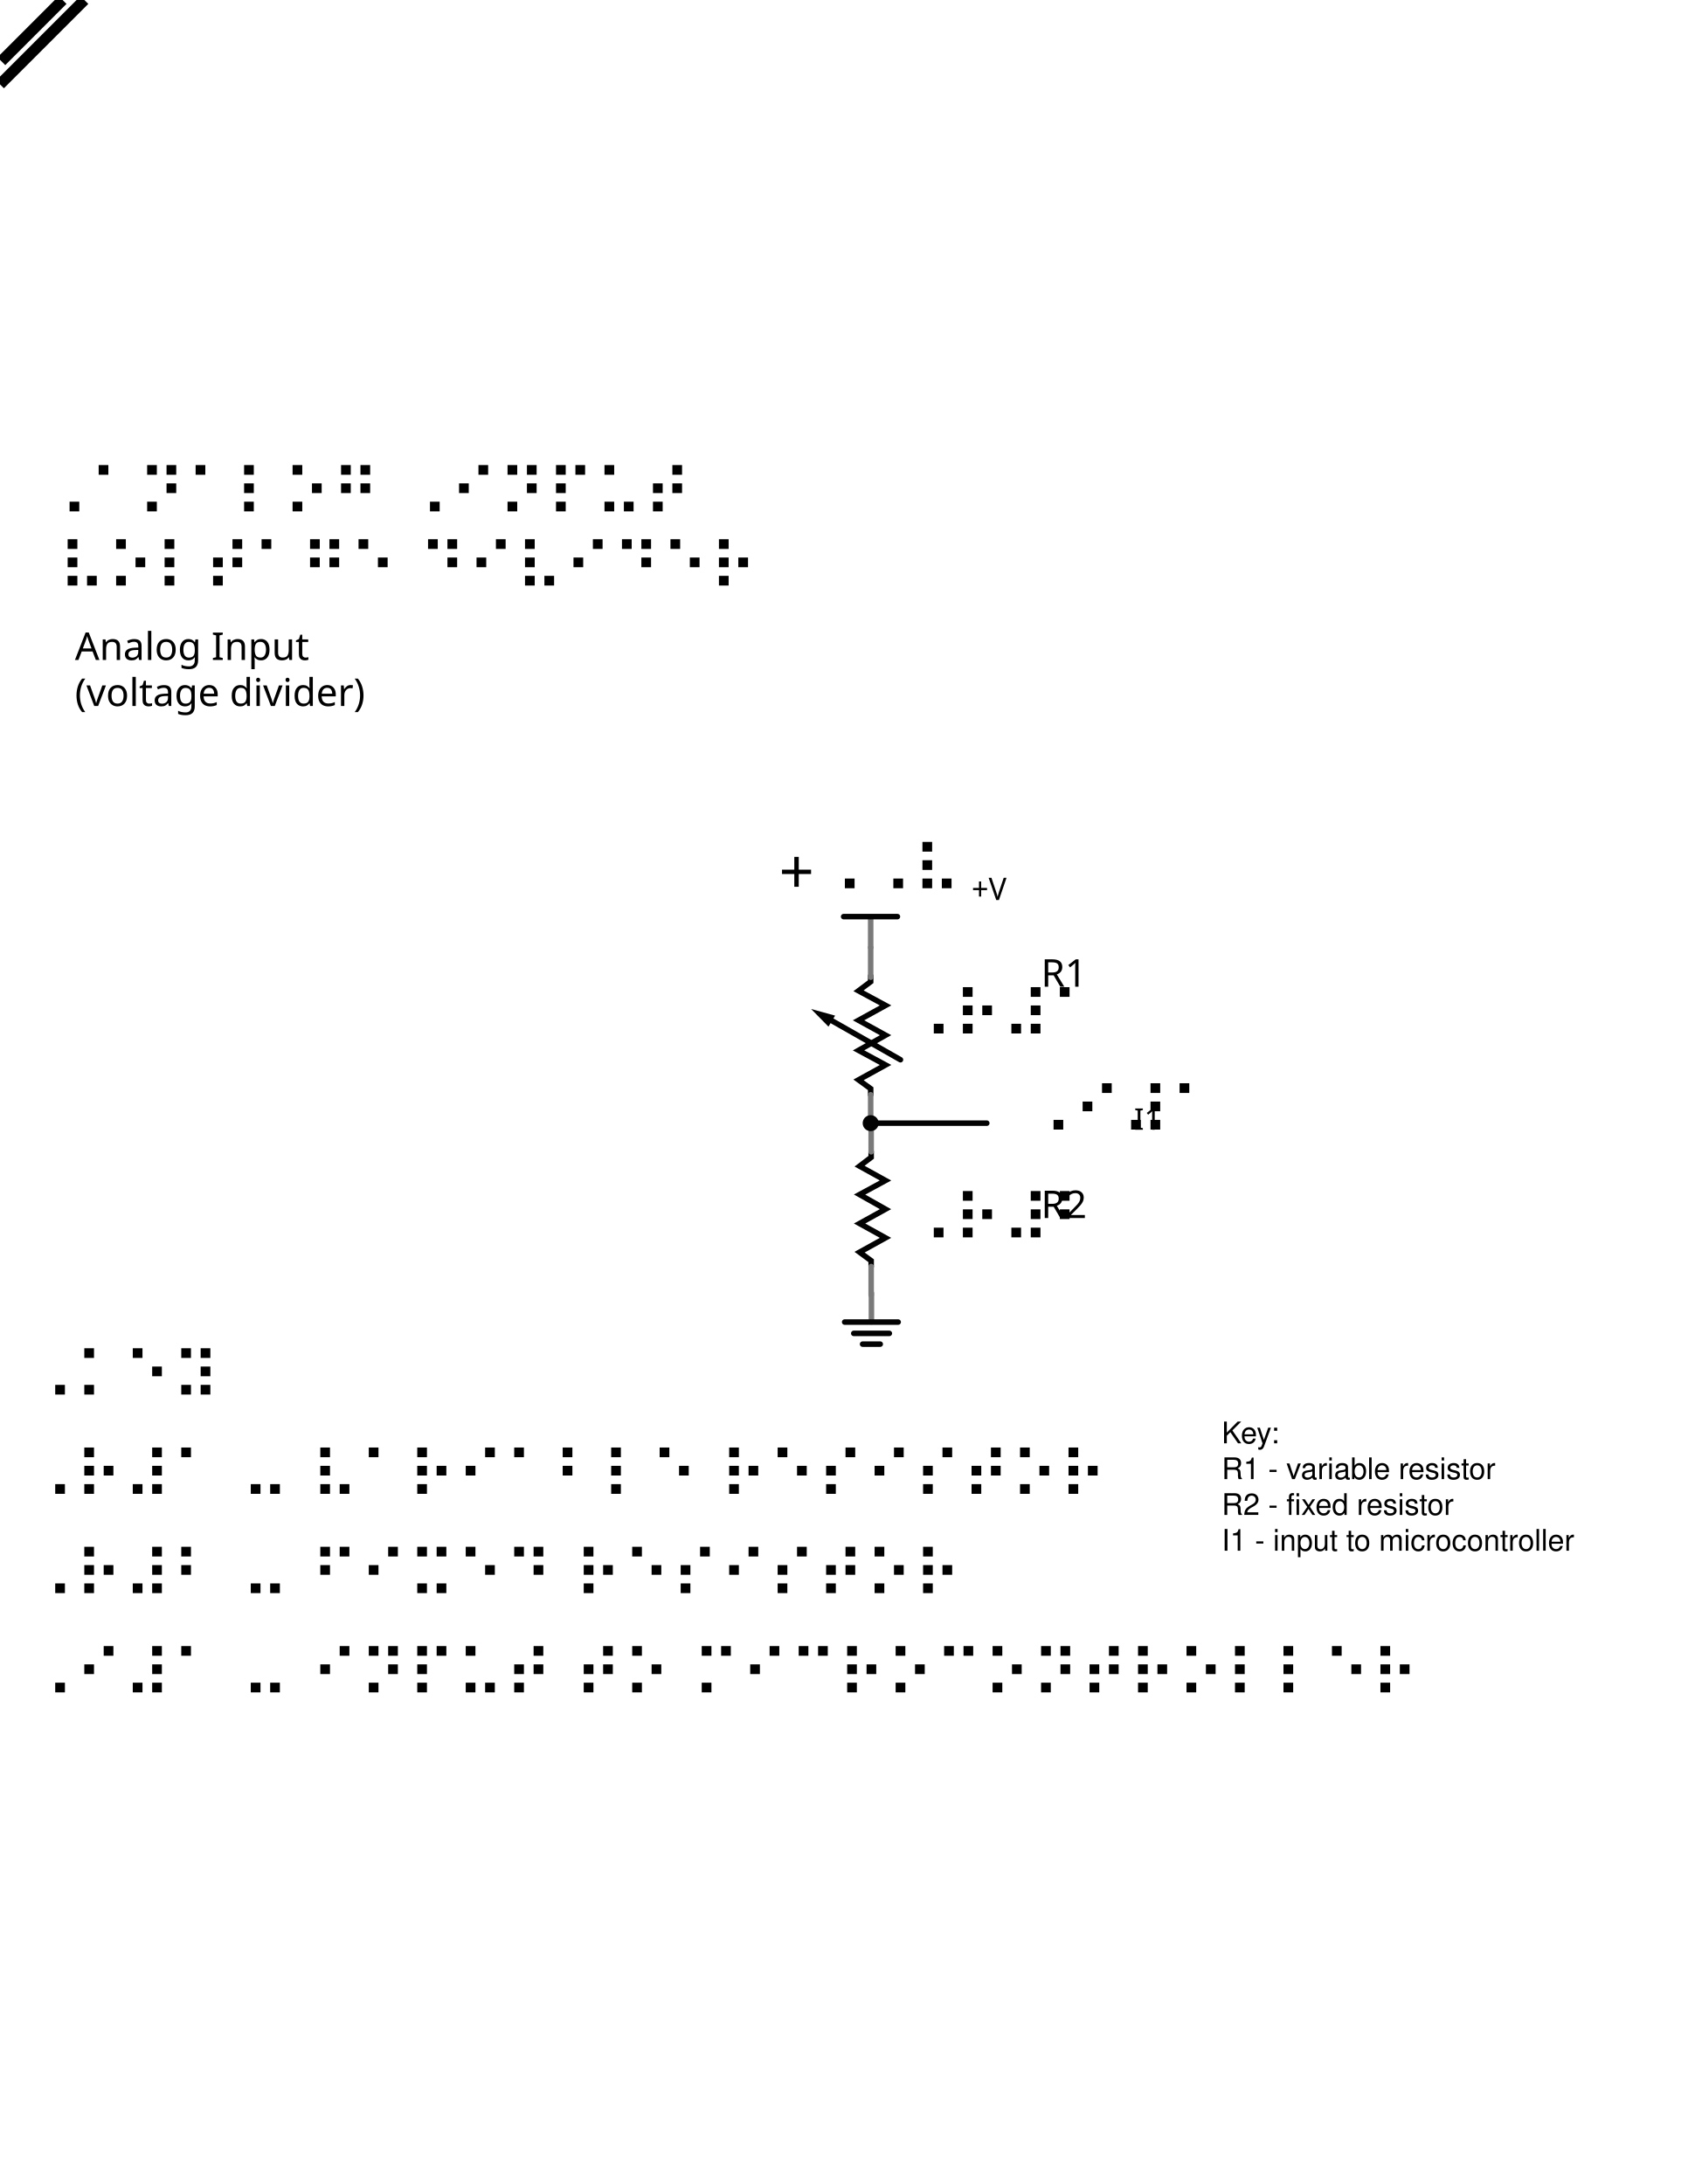
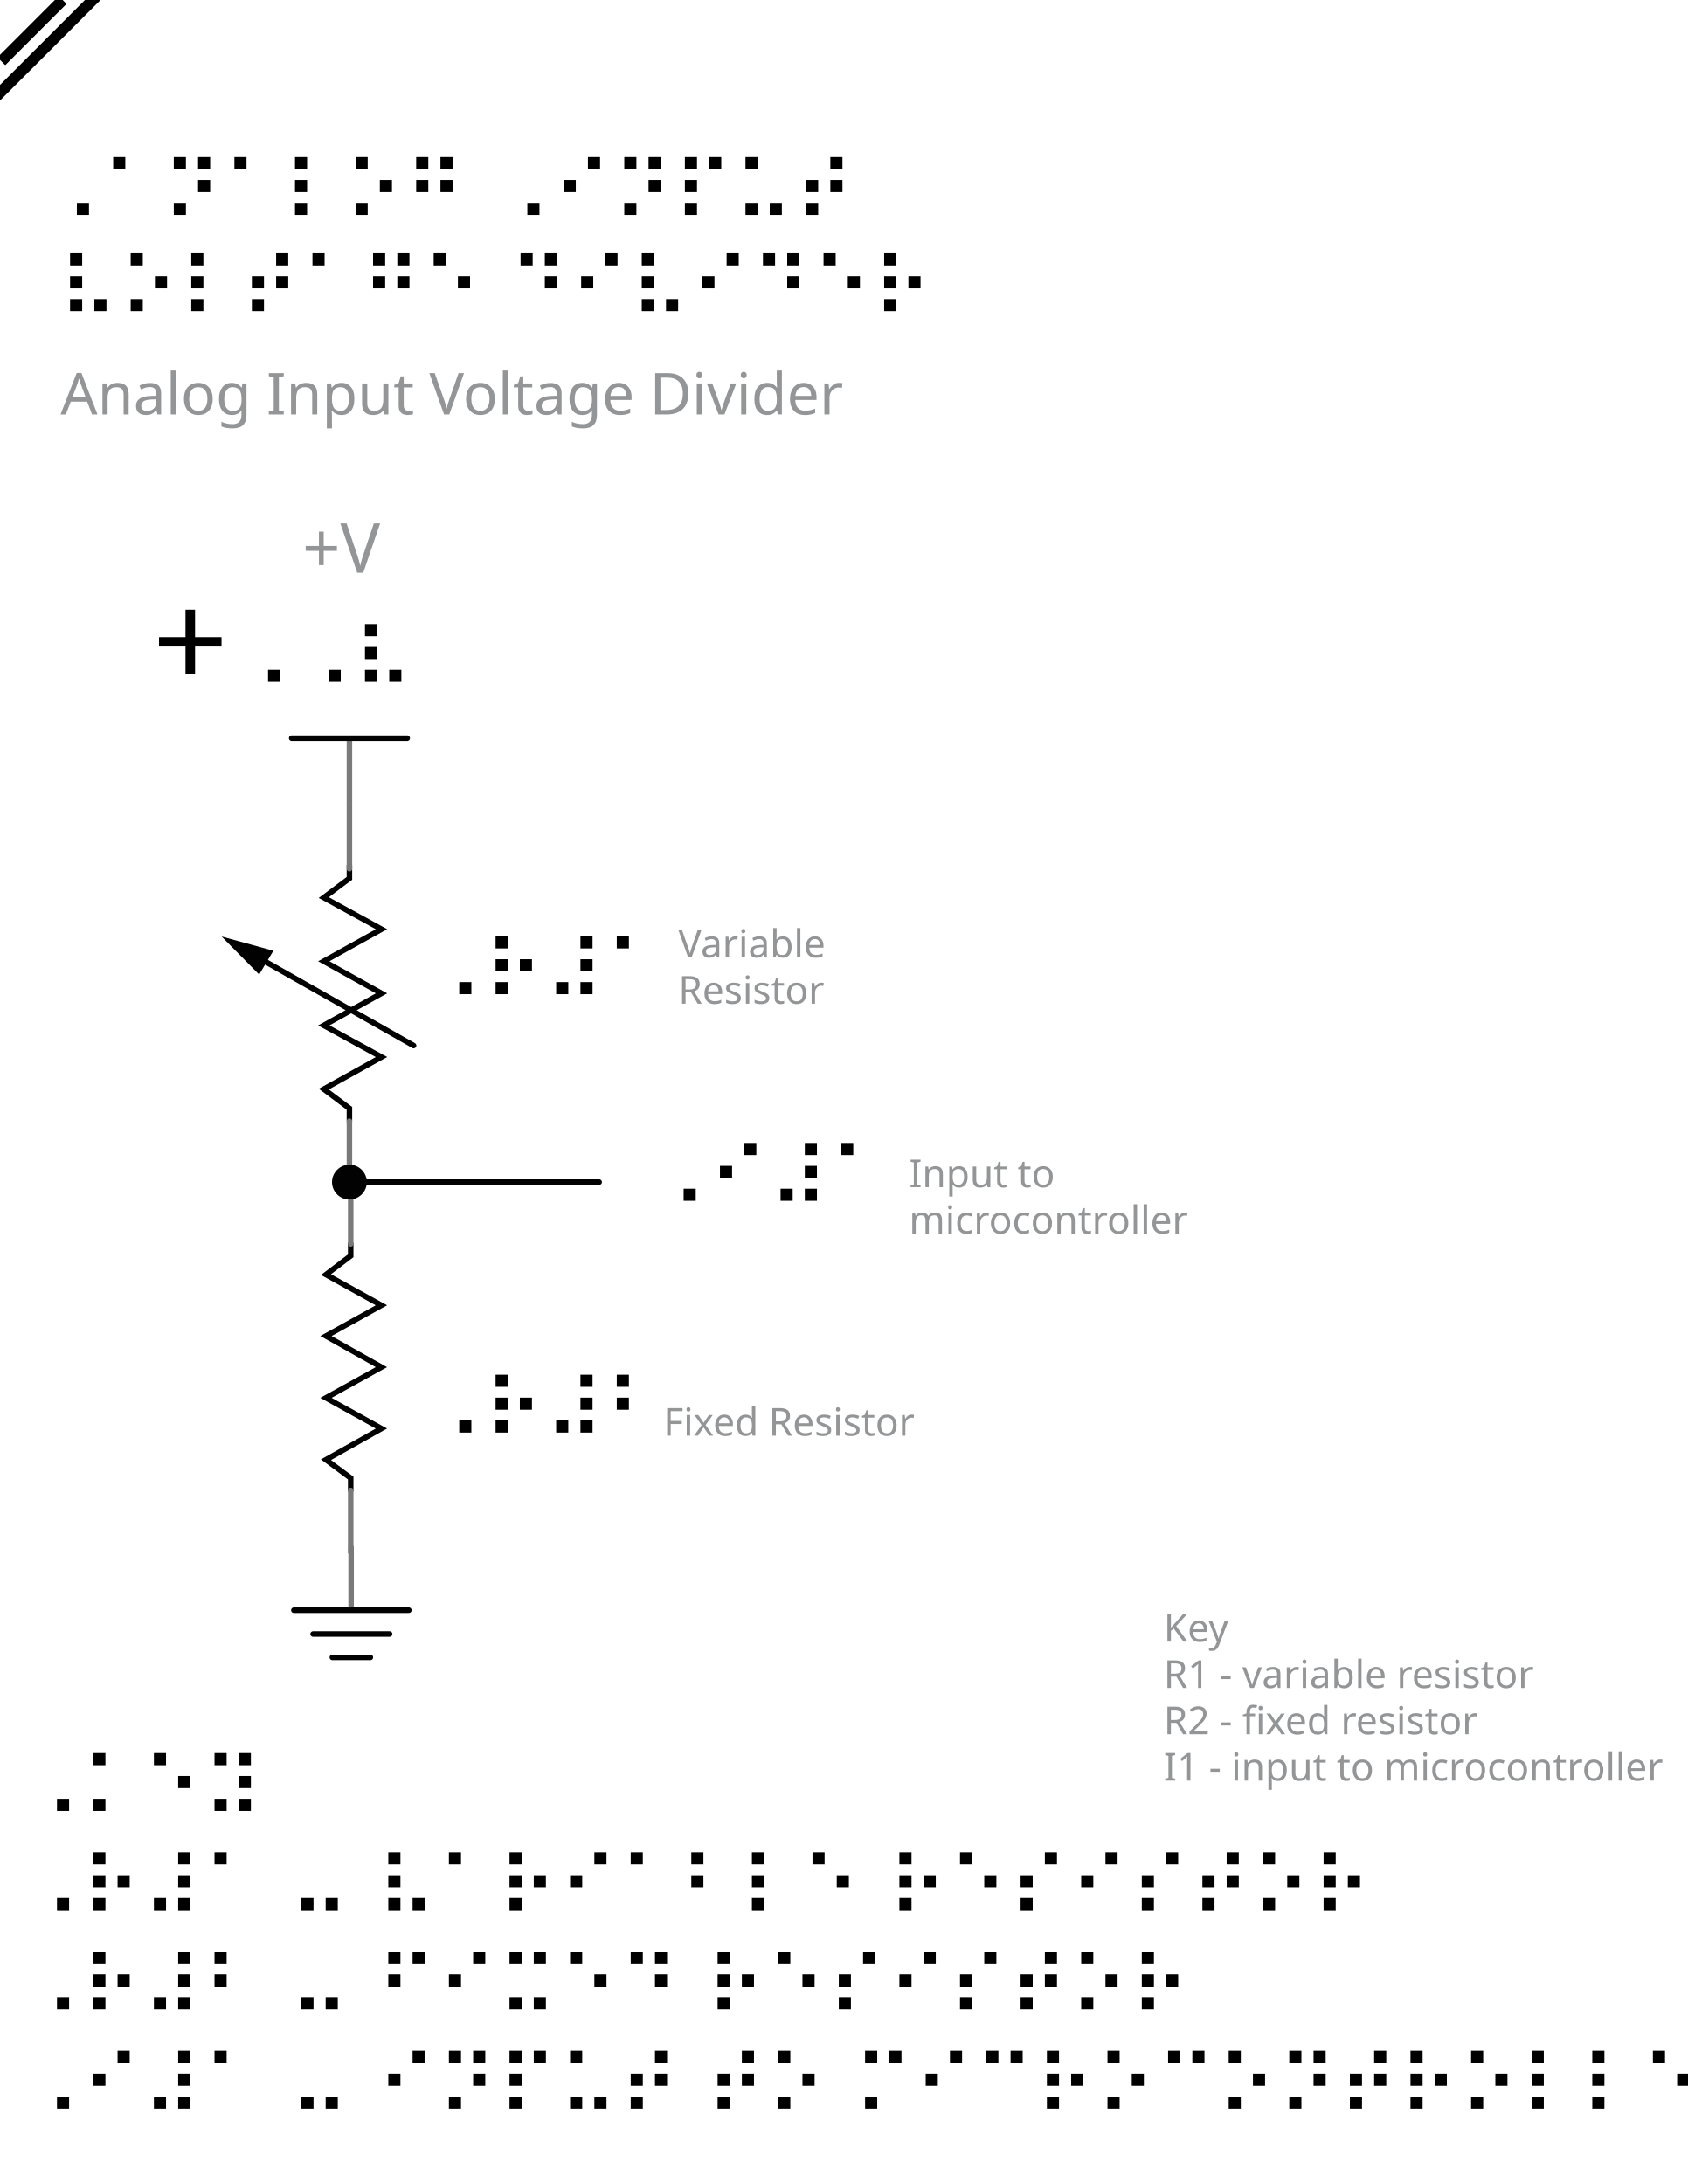
- <svg xmlns="http://www.w3.org/2000/svg" version="1.1" id="Layer_1" x="0px" y="0px" viewBox="0 0 612 792" style="enable-background:new 0 0 612 792;" xml:space="preserve">
-   <style type="text/css">
- 	.st0{fill:none;stroke:#020202;stroke-width:2;stroke-linecap:round;}
- 	.st1{fill:none;stroke:#7A7A7A;stroke-width:2;stroke-linecap:round;}
- 	.st2{fill:none;stroke:#010101;stroke-width:2;stroke-linecap:round;}
- 	.st3{fill:#010101;}
- 	.st4{fill:none;stroke:#797979;stroke-width:2;stroke-linecap:round;}
- 	.st5{fill:#020202;}
- 	.st6{fill:none;stroke:#7A7A7A;stroke-width:2;stroke-linecap:round;stroke-miterlimit:10;}
- 	.st7{font-family:'MyriadPro-Regular';}
- 	.st8{font-size:22.409px;}
- 	.st9{font-family:'ArialMT';}
- 	.st10{font-size:11.287px;}
- 	.st11{font-size:10.818px;}
- 	.st12{font-family:'Helvetica';}
- 	.st13{font-size:13.909px;}
- 	.st14{font-family:'AppleBraille';}
- 	.st15{font-size:24px;}
- 	.st16{fill:none;stroke:#000000;stroke-width:4;stroke-miterlimit:10;}
- </style>
+ <svg xmlns="http://www.w3.org/2000/svg" version="1.1" id="Layer_1" x="0px" y="0px" width="612px" height="792px" viewBox="0 0 612 792" enable-background="new 0 0 612 792" xml:space="preserve">
  <g id="Layer_1_3_">
    <g id="Layer_1_2_">
      <g id="Layer_1_1_">
        <g>
          <g transform="translate(91.6785,50.587)">
            <g id="schematic_5_">
-               <polyline class="st0" points="224.2,408.7 224.2,406.6 220,403.5 229.4,398.3 220,393.1 229.4,387.9 220,382.6 229.4,377.5         220,372.3 224.2,369.1 224.2,367.1       " />
-               <line id="connector1pin_5_" class="st1" x1="224.2" y1="419.1" x2="224.2" y2="408.7" />
+               <polyline fill="none" stroke="#020202" stroke-width="2" stroke-linecap="round" points="35.49,489.888 35.49,485.403         26.514,478.755 46.619,467.458 26.514,456.325 46.619,445.192 26.514,433.895 46.619,422.763 26.514,411.63 35.49,404.819         35.49,400.497       " />
+               <line id="connector1pin_5_" fill="none" stroke="#7A7A7A" stroke-width="2" stroke-linecap="round" x1="35.49" y1="512.317" x2="35.49" y2="489.888" />
              <g id="connector1terminal_5_">
						</g>
-               <line id="connector0pin_5_" class="st1" x1="224.2" y1="356.7" x2="224.2" y2="367.1" />
+               <line id="connector0pin_5_" fill="none" stroke="#7A7A7A" stroke-width="2" stroke-linecap="round" x1="35.49" y1="378.069" x2="35.49" y2="400.497" />
              <g id="connector0terminal_5_">
						</g>
            </g>
          </g>
        </g>
        <g>
          <g transform="translate(46.5692,160.233)">
            <g id="schematic_8_">
-               <path id="connector0pin_8_" class="st1" d="M269.4,319.1v-10.4" />
+               <path id="connector0pin_8_" fill="none" stroke="#7A7A7A" stroke-width="2" stroke-linecap="round" d="M80.746,423.351        v-22.436" />
              <g id="connector0terminal_8_">
						</g>
-               <path id="path4098" class="st0" d="M259.7,319.2h19.4" />
-               <path id="path4100" class="st0" d="M263,323.3h12.9" />
-               <path id="path4102" class="st0" d="M272.6,327.2h-6.4" />
+               <path id="path4098" fill="none" stroke="#020202" stroke-width="2" stroke-linecap="round" d="M59.979,423.681h41.704" />
+               <path id="path4100" fill="none" stroke="#020202" stroke-width="2" stroke-linecap="round" d="M66.956,432.32h27.748" />
+               <path id="path4102" fill="none" stroke="#020202" stroke-width="2" stroke-linecap="round" d="M87.724,440.794H73.935" />
            </g>
          </g>
        </g>
-         <line class="st0" x1="315.8" y1="407.3" x2="357.8" y2="407.3" />
+         <line fill="none" stroke="#020202" stroke-width="2" stroke-linecap="round" x1="127.034" y1="428.678" x2="217.255" y2="428.678" />
        <g id="schematic_6_">
-           <line class="st2" x1="300.3" y1="369.4" x2="326.5" y2="384.3" />
-           <polygon class="st3" points="300.4,372.3 294.1,365.9 302.8,368.3     " />
-           <polyline class="st2" points="315.7,397 315.7,394.8 311.3,391.6 321.1,386.2 311.3,380.9 321.1,375.4 311.3,370 321.1,364.6       311.3,359.3 315.7,356 315.7,353.9     " />
+           <line fill="none" stroke="#010101" stroke-width="2" stroke-linecap="round" x1="93.64" y1="347.263" x2="149.966" y2="379.163" />
+           <polygon fill="#010101" points="93.974,353.411 80.347,339.622 99.123,344.772     " />
+           <polyline fill="none" stroke="#010101" stroke-width="2" stroke-linecap="round" points="126.703,406.58 126.703,401.927       117.399,394.949 138.335,383.319 117.399,371.853 138.335,360.222 117.399,348.592 138.335,336.962 117.399,325.497       126.703,318.52 126.703,313.867     " />
          <g id="connector1terminal_6_">
				</g>
-           <line id="connector0pin_6_" class="st4" x1="315.7" y1="407.3" x2="315.7" y2="397" />
+           <line id="connector0pin_6_" fill="none" stroke="#797979" stroke-width="2" stroke-linecap="round" x1="126.703" y1="428.678" x2="126.703" y2="406.58" />
          <g id="connector0terminal_6_">
				</g>
-           <line id="connector2pin_2_" class="st4" x1="315.7" y1="343.6" x2="315.7" y2="354.4" />
+           <line id="connector2pin_2_" fill="none" stroke="#797979" stroke-width="2" stroke-linecap="round" x1="126.703" y1="291.77" x2="126.703" y2="315.03" />
          <g id="connector2terminal_2_">
				</g>
        </g>
-         <circle class="st5" cx="315.7" cy="407.3" r="2.9" />
-         <line id="connector0pin_10_" class="st6" x1="315.7" y1="332.8" x2="315.7" y2="343.6" />
-         <path class="st0" d="M305.9,332.4h19.5" />
+         <circle fill="#020202" cx="126.703" cy="428.678" r="6.312" />
+         <line id="connector0pin_10_" fill="none" stroke="#7A7A7A" stroke-width="2" stroke-linecap="round" stroke-miterlimit="10" x1="126.703" y1="268.51" x2="126.703" y2="291.77" />
+         <path fill="none" stroke="#020202" stroke-width="2" stroke-linecap="round" d="M105.769,267.677h41.881" />
      </g>
-       <text transform="matrix(1 0 0 1 282.4316 324.0605)" class="st7 st8">+</text>
-       <g id="plaintext">
-         <text id="label" transform="matrix(0.9585 0 0 1 352.2842 326.3787)" class="st5 st9 st10">+V</text>
-         <g>
-           <text transform="matrix(1 0 0 1 411.1826 409.6875)" class="st5 st9 st11">I1</text>
+       <text transform="matrix(1 0 0 1 55.2593 249.7373)" font-family="'MyriadPro-Regular'" font-size="48.183">+</text>
+       <g id="plaintext" display="none">
+         <text id="label" transform="matrix(0.9585 0 0 1 352.2842 326.3789)" display="inline" fill="#020202" font-family="'ArialMT'" font-size="11.287">+V</text>
+         <g display="inline">
+           <text transform="matrix(1 0 0 1 411.1826 409.6875)" fill="#020202" font-family="'ArialMT'" font-size="10.818">I1</text>
        </g>
-         <text transform="matrix(1 0 0 1 442.9746 523.4014)" class="st12 st11">Key:</text>
-         <text transform="matrix(1 0 0 1 442.9746 536.3828)" class="st12 st11">R1 - variable resistor</text>
-         <text transform="matrix(1 0 0 1 442.9746 549.3643)" class="st12 st11">R2 - fixed resistor</text>
-         <text transform="matrix(1 0 0 1 442.9746 562.3457)" class="st12 st11">I1 - input to microcontroller</text>
-         <text transform="matrix(1 0 0 1 377.4766 357.8154)" class="st7 st13">R1</text>
-         <text transform="matrix(1 0 0 1 27.1743 239.3311)" class="st7 st13">Analog Input</text>
-         <text transform="matrix(1 0 0 1 27.1743 256.0215)" class="st7 st13">(voltage divider)</text>
-         <text transform="matrix(1 0 0 1 377.4766 441.7119)" class="st7 st13">R2</text>
+         <text transform="matrix(1 0 0 1 442.9746 523.4014)" display="inline" font-family="'Helvetica'" font-size="10.818">Key:</text>
+         <text transform="matrix(1 0 0 1 442.9746 536.3828)" display="inline" font-family="'Helvetica'" font-size="10.818">R1 - variable resistor</text>
+         <text transform="matrix(1 0 0 1 442.9746 549.3643)" display="inline" font-family="'Helvetica'" font-size="10.818">R2 - fixed resistor</text>
+         <text transform="matrix(1 0 0 1 442.9746 562.3457)" display="inline" font-family="'Helvetica'" font-size="10.818">I1 - input to microcontroller</text>
+         <text transform="matrix(1 0 0 1 377.4766 357.8154)" display="inline" font-family="'MyriadPro-Regular'" font-size="13.909">R1</text>
+         <text transform="matrix(1 0 0 1 27.1743 239.3311)" display="inline" font-family="'MyriadPro-Regular'" font-size="13.909">Analog Input</text>
+         <text transform="matrix(1 0 0 1 27.1743 256.0215)" display="inline" font-family="'MyriadPro-Regular'" font-size="13.909">(voltage divider)</text>
+         <text transform="matrix(1 0 0 1 377.4766 441.7119)" display="inline" font-family="'MyriadPro-Regular'" font-size="13.909">R2</text>
      </g>
    </g>
    <g id="Braille_1_">
-       <text transform="matrix(1 0 0 1 14.6826 187.4004)" class="st14 st15">⠠⠁⠝⠁⠇⠕⠛ ⠠⠊⠝⠏⠥⠞</text>
-       <text transform="matrix(1 0 0 1 21.019 214.291)" class="st14 st15">⠧⠕⠇⠞⠁⠛⠑ ⠙⠊⠧⠊⠙⠑⠗</text>
-       <text transform="matrix(1 0 0 1 328.0439 376.7266)" class="st14 st15">⠠⠗⠼⠁</text>
-       <text transform="matrix(1 0 0 1 295.7998 324.0605)" class="st14 st15">⠠⠠⠧</text>
-       <text transform="matrix(1 0 0 1 328.043 450.666)" class="st14 st15">⠠⠗⠼⠃</text>
-       <text transform="matrix(1 0 0 1 371.4629 411.5771)" class="st14 st15">⠠⠊⠼⠁</text>
-       <text transform="matrix(1 0 0 1 9.4746 507.6729)" class="st14 st15">⠠⠅⠑⠽</text>
-       <text transform="matrix(1 0 0 1 9.4746 543.6729)" class="st14 st15">⠠⠗⠼⠁ ⠤ ⠧⠁⠗⠊⠁⠃⠇⠑ ⠗⠑⠎⠊⠎⠞⠕⠗</text>
-       <text transform="matrix(1 0 0 1 9.4746 579.6729)" class="st14 st15">⠠⠗⠼⠃ ⠤ ⠋⠊⠭⠑⠙ ⠗⠑⠎⠊⠎⠞⠕⠗</text>
-       <text transform="matrix(1 0 0 1 9.4746 615.6729)" class="st14 st15">⠠⠊⠼⠁ ⠤ ⠊⠝⠏⠥⠞ ⠞⠕ ⠍⠊⠉⠗⠕⠉⠕⠝⠞⠗⠕⠇⠇⠑⠗</text>
+       <text transform="matrix(1 0 0 1 14.6826 80.4019)" font-family="'AppleBraille'" font-size="30">⠠⠁⠝⠁⠇⠕⠛ ⠠⠊⠝⠏⠥⠞</text>
+       <text transform="matrix(1 0 0 1 21.019 115.2925)" font-family="'AppleBraille'" font-size="30">⠧⠕⠇⠞⠁⠛⠑ ⠙⠊⠧⠊⠙⠑⠗</text>
+       <text transform="matrix(1 0 0 1 153.334 362.98)" font-family="'AppleBraille'" font-size="30">⠠⠗⠼⠁</text>
+       <text transform="matrix(1 0 0 1 84.0039 249.7373)" font-family="'AppleBraille'" font-size="30">⠠⠠⠧</text>
+       <text transform="matrix(1 0 0 1 153.3311 521.958)" font-family="'AppleBraille'" font-size="30">⠠⠗⠼⠃</text>
+       <text transform="matrix(1 0 0 1 234.6909 437.9131)" font-family="'AppleBraille'" font-size="30">⠠⠊⠼⠁</text>
+       <text transform="matrix(1 0 0 1 7.4741 659.167)" font-family="'AppleBraille'" font-size="30">⠠⠅⠑⠽</text>
+       <text transform="matrix(1 0 0 1 7.4741 695.167)" font-family="'AppleBraille'" font-size="30">⠠⠗⠼⠁ ⠤ ⠧⠁⠗⠊⠁⠃⠇⠑ ⠗⠑⠎⠊⠎⠞⠕⠗</text>
+       <text transform="matrix(1 0 0 1 7.4741 731.167)" font-family="'AppleBraille'" font-size="30">⠠⠗⠼⠃ ⠤ ⠋⠊⠭⠑⠙ ⠗⠑⠎⠊⠎⠞⠕⠗</text>
+       <text transform="matrix(1 0 0 1 7.4741 767.167)" font-family="'AppleBraille'" font-size="30">⠠⠊⠼⠁ ⠤ ⠊⠝⠏⠥⠞ ⠞⠕ ⠍⠊⠉⠗⠕⠉⠕⠝⠞⠗⠕⠇⠇⠑⠗</text>
    </g>
  </g>
-   <g id="Top_Left_Corner_Strokes">
-     <g>
-       <line class="st16" x1="22.7" y1="0" x2="0.5" y2="22.2" />
-       <line class="st16" x1="30.6" y1="0" x2="0" y2="30.6" />
-     </g>
+   <line fill="none" stroke="#000000" stroke-width="4" stroke-miterlimit="10" x1="22.719" y1="0" x2="0.5" y2="22.219" />
+   <line fill="none" stroke="#000000" stroke-width="4" stroke-miterlimit="10" x1="37.125" y1="-3.5" x2="-4.5" y2="38.125" />
+   <text id="label_1_" transform="matrix(0.9585 0 0 1 109.6572 207.7031)" fill="#939597" font-family="'ArialMT'" font-size="25.081">+V</text>
+   <g>
+     <text transform="matrix(1 0 0 1 329.6123 430.541)" enable-background="new    ">
+       <tspan x="0" y="0" fill="#939597" font-family="'ArialMT'" font-size="14">Input to </tspan>
+       <tspan x="0" y="16.8" fill="#939597" font-family="'ArialMT'" font-size="14">microcontroller</tspan>
+       <tspan x="0" y="36.864" fill="#939597" font-family="'ArialMT'" font-size="16.72"> </tspan>
+     </text>
+   </g>
+   <g>
+     <text transform="matrix(1 0 0 1 245.9561 347.1855)" enable-background="new    ">
+       <tspan x="0" y="0" fill="#939597" font-family="'ArialMT'" font-size="14">Variable</tspan>
+       <tspan x="0" y="16.8" fill="#939597" font-family="'ArialMT'" font-size="14">Resistor</tspan>
+     </text>
+   </g>
+   <g>
+     <text transform="matrix(1 0 0 1 421.9336 595.3164)" fill="#939597" font-family="'ArialMT'" font-size="14">Key</text>
+     <text transform="matrix(1 0 0 1 421.9336 612.1172)" fill="#939597" font-family="'ArialMT'" font-size="14">R1 - variable resistor</text>
+     <text transform="matrix(1 0 0 1 421.9336 628.916)" fill="#939597" font-family="'ArialMT'" font-size="14">R2 - fixed resistor</text>
+     <text transform="matrix(1 0 0 1 421.9336 645.7168)" fill="#939597" font-family="'ArialMT'" font-size="14">I1 - input to microcontroller</text>
+   </g>
+   <g>
+     <text transform="matrix(1 0 0 1 21.9526 150.314)" fill="#939597" font-family="'ArialMT'" font-size="21">Analog Input Voltage Divider</text>
+   </g>
+   <g>
+     <text transform="matrix(1 0 0 1 240.5547 520.6309)" fill="#939597" font-family="'ArialMT'" font-size="14">Fixed Resistor</text>
  </g>
</svg>
